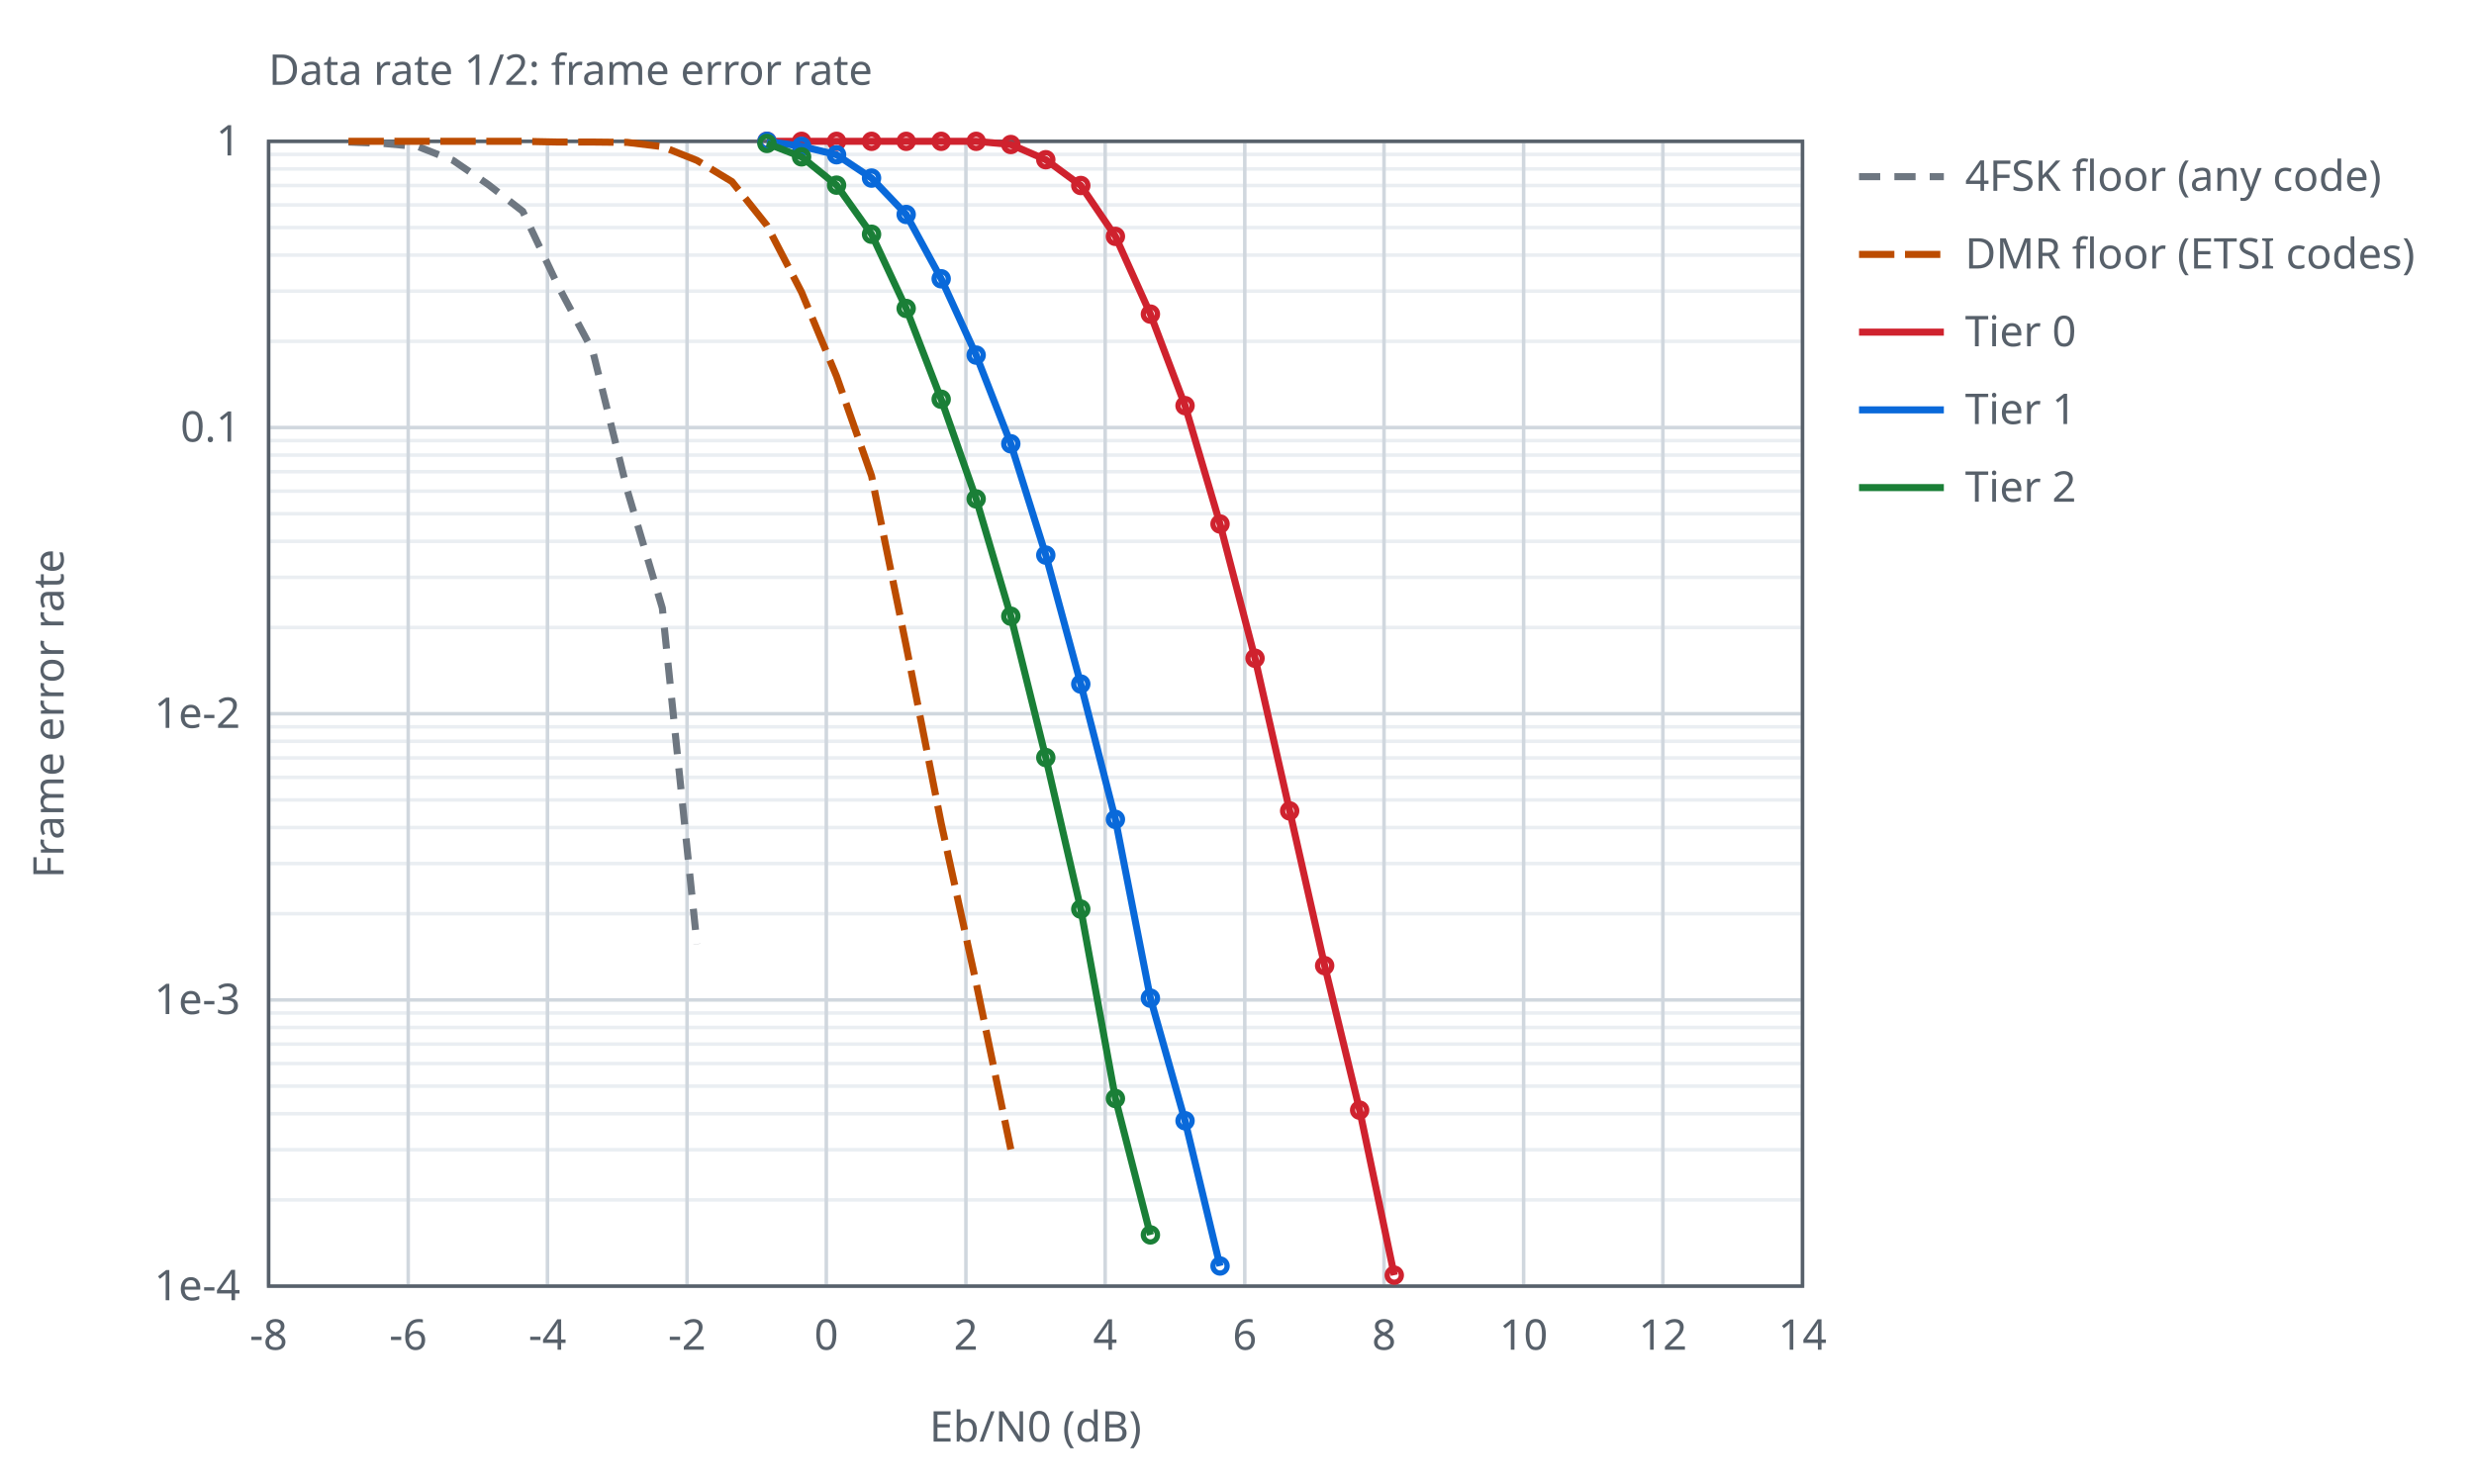
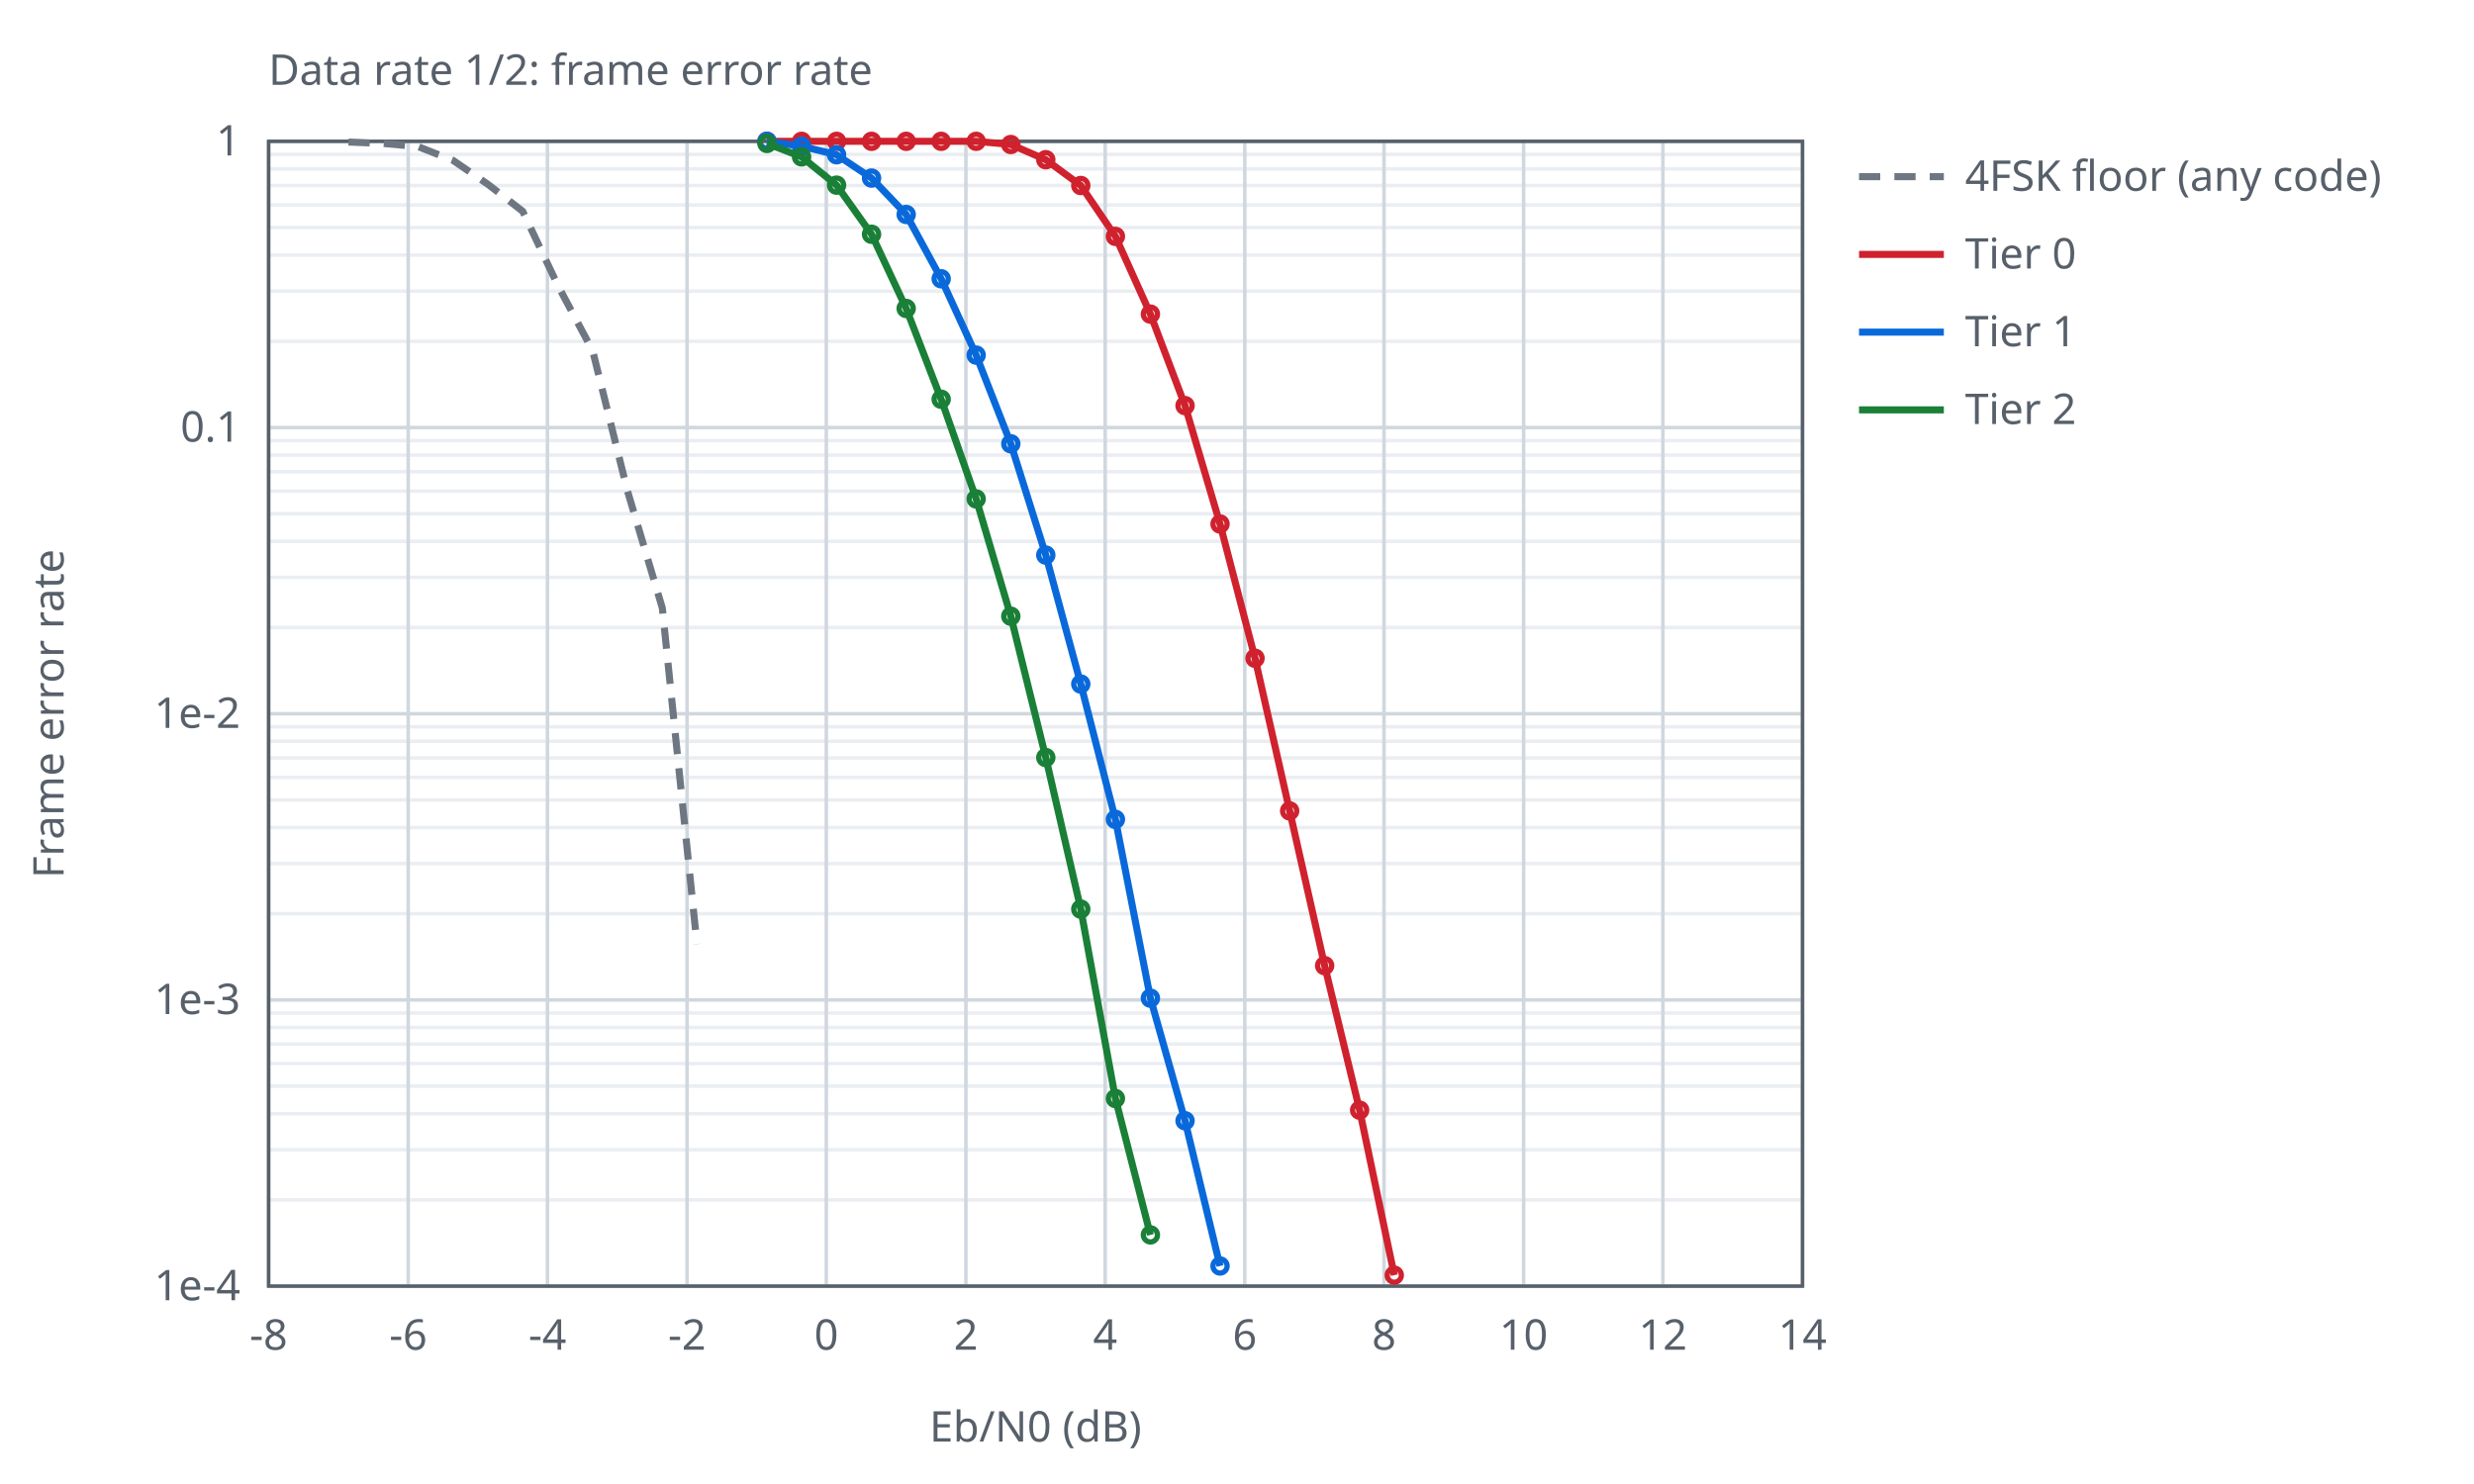
<svg xmlns="http://www.w3.org/2000/svg" width="700" height="420" viewBox="0 0 700 420">
  <style>text{font-family:sans-serif;font-size:12px;fill:#57606a}.ax{stroke:#57606a;stroke-width:1;fill:none}.gr{stroke:#d0d7de;stroke-width:1}.mi{stroke:#eaeef2;stroke-width:1}.r0{stroke:#6e7781}.r1{stroke:#bc4c00}.r2{stroke:#8250df}.s1{stroke:#cf222e}.s2{stroke:#0969da}.s3{stroke:#1a7f37}.l{fill:none;stroke-width:2}.p{fill:none;stroke-width:1.5}@media (prefers-color-scheme:dark){text{fill:#c9d1d9}.ax{stroke:#8b949e}.gr{stroke:#30363d}.mi{stroke:#21262d}.r0{stroke:#8b949e}.r1{stroke:#f0883e}.r2{stroke:#d2a8ff}.s1{stroke:#ff7b72}.s2{stroke:#58a6ff}.s3{stroke:#3fb950}}</style>
  <text x="76.0" y="24">Data rate 1/2: frame error rate</text>
  <line class="mi" x1="76.0" y1="96.6" x2="510.0" y2="96.6" />
  <line class="mi" x1="76.0" y1="82.4" x2="510.0" y2="82.4" />
  <line class="mi" x1="76.0" y1="72.2" x2="510.0" y2="72.2" />
  <line class="mi" x1="76.0" y1="64.4" x2="510.0" y2="64.4" />
  <line class="mi" x1="76.0" y1="58.0" x2="510.0" y2="58.0" />
  <line class="mi" x1="76.0" y1="52.5" x2="510.0" y2="52.5" />
  <line class="mi" x1="76.0" y1="47.8" x2="510.0" y2="47.8" />
  <line class="mi" x1="76.0" y1="43.7" x2="510.0" y2="43.7" />
  <line class="mi" x1="76.0" y1="177.6" x2="510.0" y2="177.6" />
  <line class="mi" x1="76.0" y1="163.4" x2="510.0" y2="163.4" />
  <line class="mi" x1="76.0" y1="153.2" x2="510.0" y2="153.2" />
  <line class="mi" x1="76.0" y1="145.4" x2="510.0" y2="145.4" />
  <line class="mi" x1="76.0" y1="139.0" x2="510.0" y2="139.0" />
  <line class="mi" x1="76.0" y1="133.5" x2="510.0" y2="133.5" />
  <line class="mi" x1="76.0" y1="128.8" x2="510.0" y2="128.8" />
  <line class="mi" x1="76.0" y1="124.7" x2="510.0" y2="124.7" />
  <line class="mi" x1="76.0" y1="258.6" x2="510.0" y2="258.6" />
  <line class="mi" x1="76.0" y1="244.4" x2="510.0" y2="244.4" />
  <line class="mi" x1="76.0" y1="234.2" x2="510.0" y2="234.2" />
  <line class="mi" x1="76.0" y1="226.4" x2="510.0" y2="226.4" />
  <line class="mi" x1="76.0" y1="220.0" x2="510.0" y2="220.0" />
  <line class="mi" x1="76.0" y1="214.5" x2="510.0" y2="214.5" />
  <line class="mi" x1="76.0" y1="209.8" x2="510.0" y2="209.8" />
  <line class="mi" x1="76.0" y1="205.7" x2="510.0" y2="205.7" />
  <line class="mi" x1="76.0" y1="339.6" x2="510.0" y2="339.6" />
  <line class="mi" x1="76.0" y1="325.4" x2="510.0" y2="325.4" />
  <line class="mi" x1="76.0" y1="315.2" x2="510.0" y2="315.2" />
  <line class="mi" x1="76.0" y1="307.4" x2="510.0" y2="307.4" />
  <line class="mi" x1="76.0" y1="301.0" x2="510.0" y2="301.0" />
  <line class="mi" x1="76.0" y1="295.5" x2="510.0" y2="295.5" />
  <line class="mi" x1="76.0" y1="290.8" x2="510.0" y2="290.8" />
  <line class="mi" x1="76.0" y1="286.7" x2="510.0" y2="286.7" />
  <line class="gr" x1="76.0" y1="364.0" x2="76.0" y2="40.0" />
  <text x="76.0" y="382.0" text-anchor="middle">-8</text>
  <line class="gr" x1="115.5" y1="364.0" x2="115.5" y2="40.0" />
  <text x="115.5" y="382.0" text-anchor="middle">-6</text>
  <line class="gr" x1="154.9" y1="364.0" x2="154.9" y2="40.0" />
  <text x="154.9" y="382.0" text-anchor="middle">-4</text>
  <line class="gr" x1="194.4" y1="364.0" x2="194.4" y2="40.0" />
  <text x="194.4" y="382.0" text-anchor="middle">-2</text>
  <line class="gr" x1="233.8" y1="364.0" x2="233.8" y2="40.0" />
  <text x="233.8" y="382.0" text-anchor="middle">0</text>
  <line class="gr" x1="273.3" y1="364.0" x2="273.3" y2="40.0" />
  <text x="273.3" y="382.0" text-anchor="middle">2</text>
  <line class="gr" x1="312.7" y1="364.0" x2="312.7" y2="40.0" />
  <text x="312.7" y="382.0" text-anchor="middle">4</text>
  <line class="gr" x1="352.2" y1="364.0" x2="352.2" y2="40.0" />
  <text x="352.2" y="382.0" text-anchor="middle">6</text>
  <line class="gr" x1="391.6" y1="364.0" x2="391.6" y2="40.0" />
  <text x="391.6" y="382.0" text-anchor="middle">8</text>
  <line class="gr" x1="431.1" y1="364.0" x2="431.1" y2="40.0" />
  <text x="431.1" y="382.0" text-anchor="middle">10</text>
  <line class="gr" x1="470.5" y1="364.0" x2="470.5" y2="40.0" />
  <text x="470.5" y="382.0" text-anchor="middle">12</text>
  <line class="gr" x1="510.0" y1="364.0" x2="510.0" y2="40.0" />
  <text x="510.0" y="382.0" text-anchor="middle">14</text>
  <line class="gr" x1="76.0" y1="40.0" x2="510.0" y2="40.0" />
  <text x="68.0" y="44.0" text-anchor="end">1</text>
  <line class="gr" x1="76.0" y1="121.0" x2="510.0" y2="121.0" />
  <text x="68.0" y="125.0" text-anchor="end">0.1</text>
  <line class="gr" x1="76.0" y1="202.0" x2="510.0" y2="202.0" />
  <text x="68.0" y="206.0" text-anchor="end">1e-2</text>
  <line class="gr" x1="76.0" y1="283.0" x2="510.0" y2="283.0" />
  <text x="68.0" y="287.0" text-anchor="end">1e-3</text>
  <line class="gr" x1="76.0" y1="364.0" x2="510.0" y2="364.0" />
  <text x="68.0" y="368.0" text-anchor="end">1e-4</text>
  <rect class="ax" x="76.0" y="40.0" width="434.0" height="324.0" />
  <text x="293.0" y="408.0" text-anchor="middle">Eb/N0 (dB)</text>
  <text x="18" y="202.0" text-anchor="middle" transform="rotate(-90 18 202.0)">Frame error rate</text>
  <path class="l r0" stroke-dasharray="6 4" d="M98.6,40.2 L108.5,40.6 L118.3,41.5 L128.2,45.4 L138.1,52.2 L147.9,59.8 L157.8,80.7 L167.7,99.3 L177.5,138.8 L187.4,172.1 L197.2,267.2" />
  <line class="l r0" stroke-dasharray="6 4" x1="526.0" y1="50.0" x2="550.0" y2="50.0" />
  <text x="556.0" y="54.0">4FSK floor (any code)</text>
-   <path class="l r1" stroke-dasharray="10 3" d="M98.6,40.0 L108.5,40.0 L118.3,40.0 L128.2,40.0 L138.1,40.0 L147.9,40.0 L157.8,40.2 L167.7,40.2 L177.5,40.3 L187.4,41.5 L197.2,45.4 L207.1,51.4 L217.0,63.8 L226.8,82.7 L236.7,106.5 L246.6,134.7 L256.4,182.8 L266.3,233.0 L276.2,278.2 L286.0,325.3" />
-   <line class="l r1" stroke-dasharray="10 3" x1="526.0" y1="72.0" x2="550.0" y2="72.0" />
-   <text x="556.0" y="76.0">DMR floor (ETSI codes)</text>
  <path class="l s1" d="M217.0,40.0 L226.8,40.0 L236.7,40.0 L246.6,40.0 L256.4,40.0 L266.3,40.0 L276.2,40.0 L286.0,40.9 L295.9,45.2 L305.8,52.5 L315.6,66.9 L325.5,88.9 L335.3,114.8 L345.2,148.3 L355.1,186.3 L364.9,229.5 L374.8,273.3 L384.7,314.2 L394.5,360.9" />
  <circle class="p s1" cx="217.0" cy="40.0" r="2" />
  <circle class="p s1" cx="226.8" cy="40.0" r="2" />
  <circle class="p s1" cx="236.7" cy="40.0" r="2" />
  <circle class="p s1" cx="246.6" cy="40.0" r="2" />
  <circle class="p s1" cx="256.4" cy="40.0" r="2" />
  <circle class="p s1" cx="266.3" cy="40.0" r="2" />
  <circle class="p s1" cx="276.2" cy="40.0" r="2" />
  <circle class="p s1" cx="286.0" cy="40.9" r="2" />
  <circle class="p s1" cx="295.9" cy="45.2" r="2" />
  <circle class="p s1" cx="305.8" cy="52.5" r="2" />
  <circle class="p s1" cx="315.6" cy="66.9" r="2" />
  <circle class="p s1" cx="325.5" cy="88.9" r="2" />
  <circle class="p s1" cx="335.3" cy="114.8" r="2" />
  <circle class="p s1" cx="345.2" cy="148.3" r="2" />
  <circle class="p s1" cx="355.1" cy="186.3" r="2" />
  <circle class="p s1" cx="364.9" cy="229.5" r="2" />
  <circle class="p s1" cx="374.8" cy="273.3" r="2" />
  <circle class="p s1" cx="384.7" cy="314.2" r="2" />
  <circle class="p s1" cx="394.5" cy="360.9" r="2" />
-   <line class="l s1" x1="526.0" y1="94.0" x2="550.0" y2="94.0" />
-   <text x="556.0" y="98.0">Tier 0</text>
+   <line class="l s1" x1="526.0" y1="72.0" x2="550.0" y2="72.0" />
+   <text x="556.0" y="76.0">Tier 0</text>
  <path class="l s2" d="M217.0,40.0 L226.8,41.4 L236.7,43.8 L246.6,50.4 L256.4,60.7 L266.3,78.9 L276.2,100.5 L286.0,125.6 L295.9,157.1 L305.8,193.6 L315.6,231.9 L325.5,282.5 L335.3,317.2 L345.2,358.3" />
  <circle class="p s2" cx="217.0" cy="40.0" r="2" />
  <circle class="p s2" cx="226.8" cy="41.4" r="2" />
  <circle class="p s2" cx="236.7" cy="43.8" r="2" />
  <circle class="p s2" cx="246.6" cy="50.4" r="2" />
  <circle class="p s2" cx="256.4" cy="60.7" r="2" />
  <circle class="p s2" cx="266.3" cy="78.9" r="2" />
  <circle class="p s2" cx="276.2" cy="100.5" r="2" />
  <circle class="p s2" cx="286.0" cy="125.6" r="2" />
  <circle class="p s2" cx="295.9" cy="157.1" r="2" />
  <circle class="p s2" cx="305.8" cy="193.6" r="2" />
  <circle class="p s2" cx="315.6" cy="231.9" r="2" />
  <circle class="p s2" cx="325.5" cy="282.5" r="2" />
  <circle class="p s2" cx="335.3" cy="317.2" r="2" />
  <circle class="p s2" cx="345.2" cy="358.3" r="2" />
-   <line class="l s2" x1="526.0" y1="116.0" x2="550.0" y2="116.0" />
-   <text x="556.0" y="120.0">Tier 1</text>
+   <line class="l s2" x1="526.0" y1="94.0" x2="550.0" y2="94.0" />
+   <text x="556.0" y="98.0">Tier 1</text>
  <path class="l s3" d="M217.0,40.6 L226.8,44.4 L236.7,52.4 L246.6,66.3 L256.4,87.3 L266.3,113.0 L276.2,141.2 L286.0,174.4 L295.9,214.4 L305.8,257.3 L315.6,310.9 L325.5,349.5" />
  <circle class="p s3" cx="217.0" cy="40.6" r="2" />
  <circle class="p s3" cx="226.8" cy="44.4" r="2" />
  <circle class="p s3" cx="236.7" cy="52.4" r="2" />
  <circle class="p s3" cx="246.6" cy="66.3" r="2" />
  <circle class="p s3" cx="256.4" cy="87.3" r="2" />
  <circle class="p s3" cx="266.3" cy="113.0" r="2" />
  <circle class="p s3" cx="276.2" cy="141.2" r="2" />
  <circle class="p s3" cx="286.0" cy="174.4" r="2" />
  <circle class="p s3" cx="295.9" cy="214.4" r="2" />
  <circle class="p s3" cx="305.8" cy="257.3" r="2" />
  <circle class="p s3" cx="315.6" cy="310.9" r="2" />
  <circle class="p s3" cx="325.5" cy="349.5" r="2" />
-   <line class="l s3" x1="526.0" y1="138.0" x2="550.0" y2="138.0" />
-   <text x="556.0" y="142.0">Tier 2</text>
+   <line class="l s3" x1="526.0" y1="116.0" x2="550.0" y2="116.0" />
+   <text x="556.0" y="120.0">Tier 2</text>
</svg>
